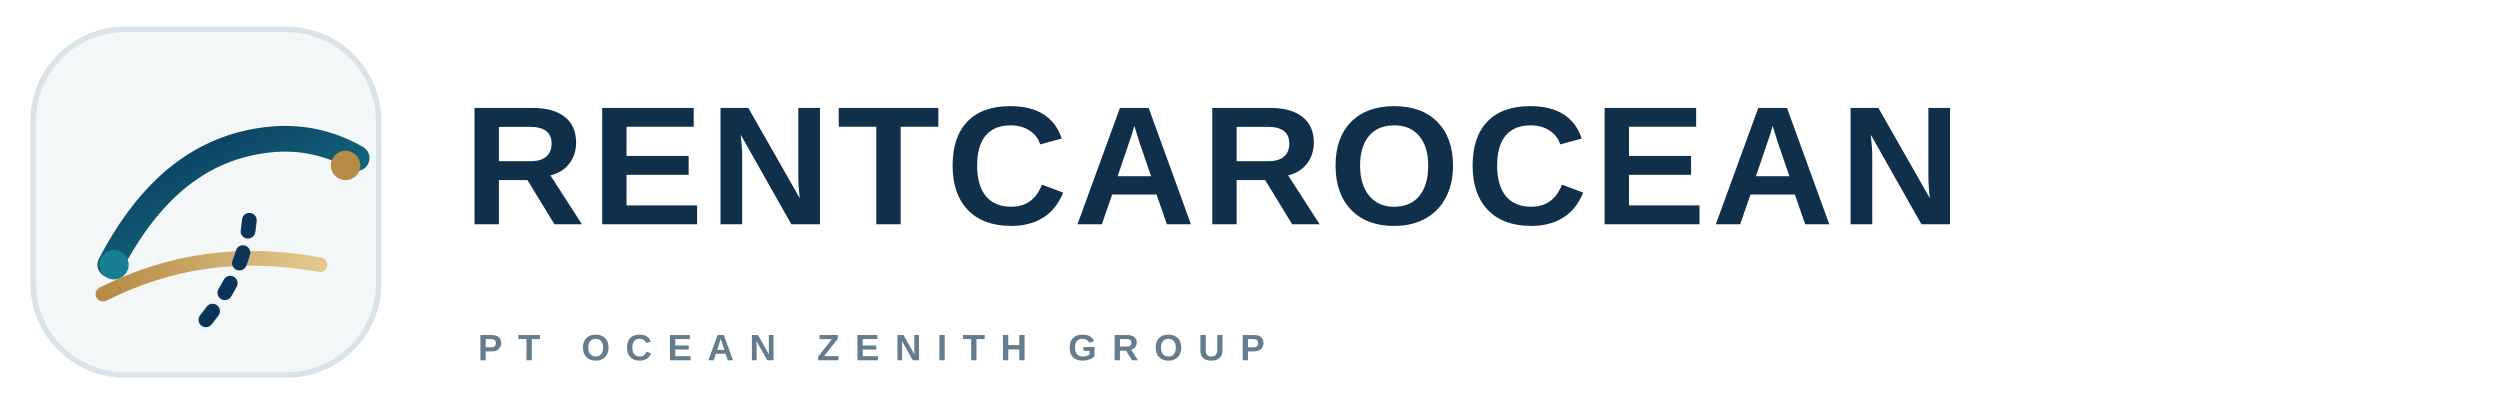
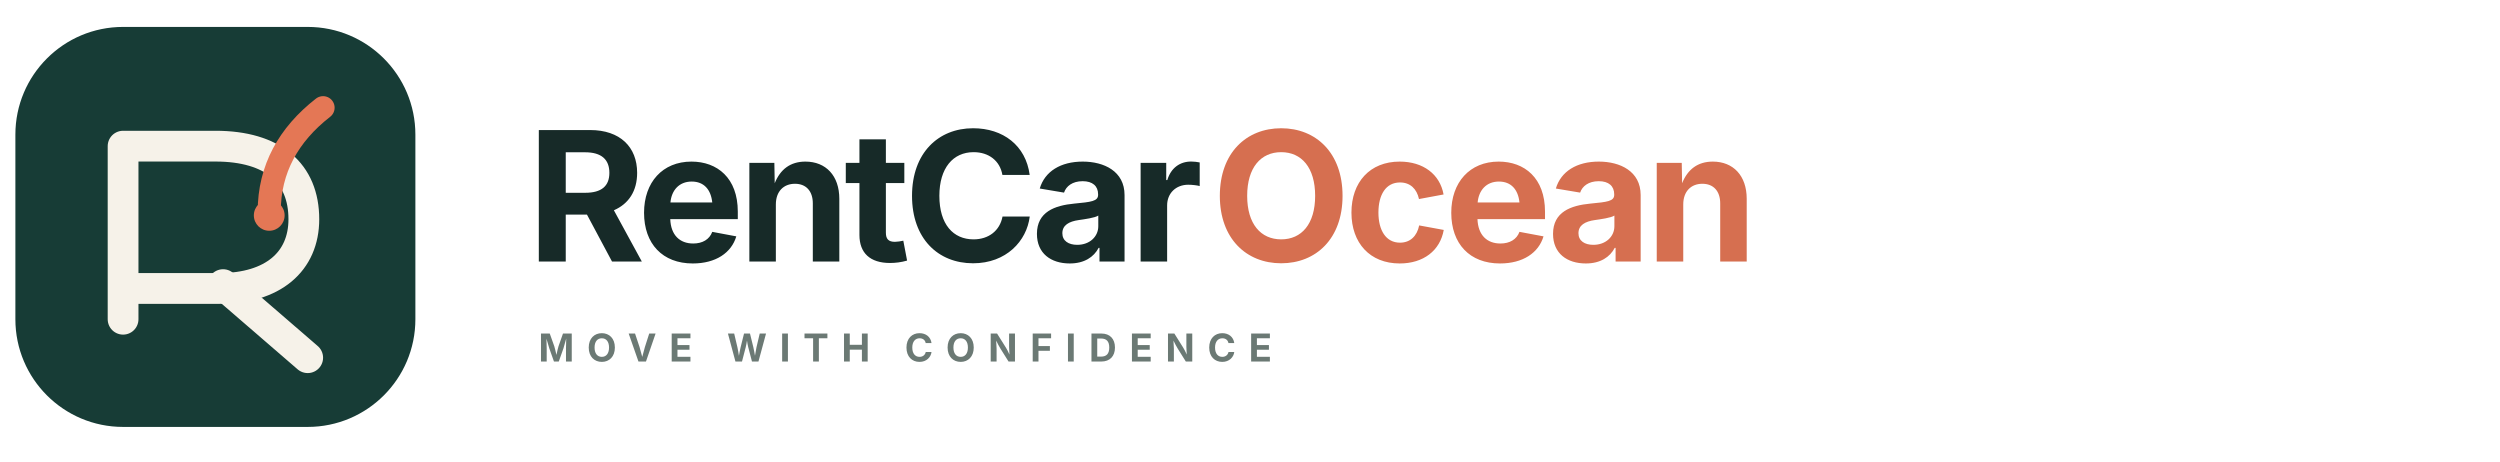
- <svg xmlns="http://www.w3.org/2000/svg" viewBox="0 0 680 112" role="img" aria-labelledby="title desc">
-   <defs>
-     <linearGradient id="mark" x1="0" y1="0" x2="1" y2="1">
-       <stop stop-color="#0B3558" />
-       <stop offset="1" stop-color="#167F91" />
-     </linearGradient>
-     <linearGradient id="accent" x1="0" y1="0" x2="1" y2="0">
-       <stop stop-color="#B78A45" />
-       <stop offset="1" stop-color="#E3C98F" />
-     </linearGradient>
-   </defs>
-   <g transform="translate(8 7)">
-     <rect x="1" y="1" width="94" height="94" rx="25" fill="#F4F7F8" stroke="#D9E3E8" stroke-width="1.5" />
-     <path d="M22 65c11-21 25-32 43-34 9-1 17 1 24 5" fill="none" stroke="url(#mark)" stroke-width="7" stroke-linecap="round" />
-     <path d="M20 73c18-9 37-12 59-8" fill="none" stroke="url(#accent)" stroke-width="4" stroke-linecap="round" />
-     <path d="M48 80c8-10 12-20 12-31" fill="none" stroke="#0B3558" stroke-width="4" stroke-linecap="round" stroke-dasharray="3 6" />
-     <circle cx="23" cy="65" r="4" fill="#167F91" />
-     <circle cx="86" cy="38" r="4" fill="#B78A45" />
-   </g>
-   <text x="126" y="61" fill="#102F4B" font-family="Avenir Next,Montserrat,Arial,sans-serif" font-size="46" font-weight="700" letter-spacing="1.5">RENTCAROCEAN</text>
-   <path d="M128 76H640" stroke="url(#accent)" stroke-width="1.7" stroke-linecap="round" />
-   <text x="130" y="98" fill="#657C8C" font-family="Avenir Next,Montserrat,Arial,sans-serif" font-size="10" font-weight="600" letter-spacing="4.2">PT OCEAN ZENITH GROUP</text>
+ <svg xmlns="http://www.w3.org/2000/svg" viewBox="0 0 650 120" role="img" aria-labelledby="title desc">
+   <rect x="4" y="7" width="104" height="104" rx="28" fill="#173C36" />
+   <path d="M32 83V38h24c15 0 23 7 23 19 0 11-8 18-22 18H32" fill="none" stroke="#F6F2E9" stroke-width="8" stroke-linecap="round" stroke-linejoin="round" />
+   <path d="M58 74l22 19" fill="none" stroke="#F6F2E9" stroke-width="8" stroke-linecap="round" />
+   <path d="M84 28c-9 7-14 16-14 27" fill="none" stroke="#E47755" stroke-width="6" stroke-linecap="round" />
+   <circle cx="70" cy="56" r="4" fill="#E47755" />
+   <text x="137" y="68" fill="#172A28" font-family="Inter, Avenir Next, Montserrat, Arial, sans-serif" font-size="47" font-weight="650" letter-spacing="-1.7">RentCar</text>
+   <text x="315" y="68" fill="#D66F50" font-family="Inter, Avenir Next, Montserrat, Arial, sans-serif" font-size="47" font-weight="650" letter-spacing="-1.7">Ocean</text>
+   <text x="140" y="94" fill="#6B7974" font-family="Inter, Avenir Next, Montserrat, Arial, sans-serif" font-size="10" font-weight="700" letter-spacing="3.3">MOVE WITH CONFIDENCE</text>
</svg>
